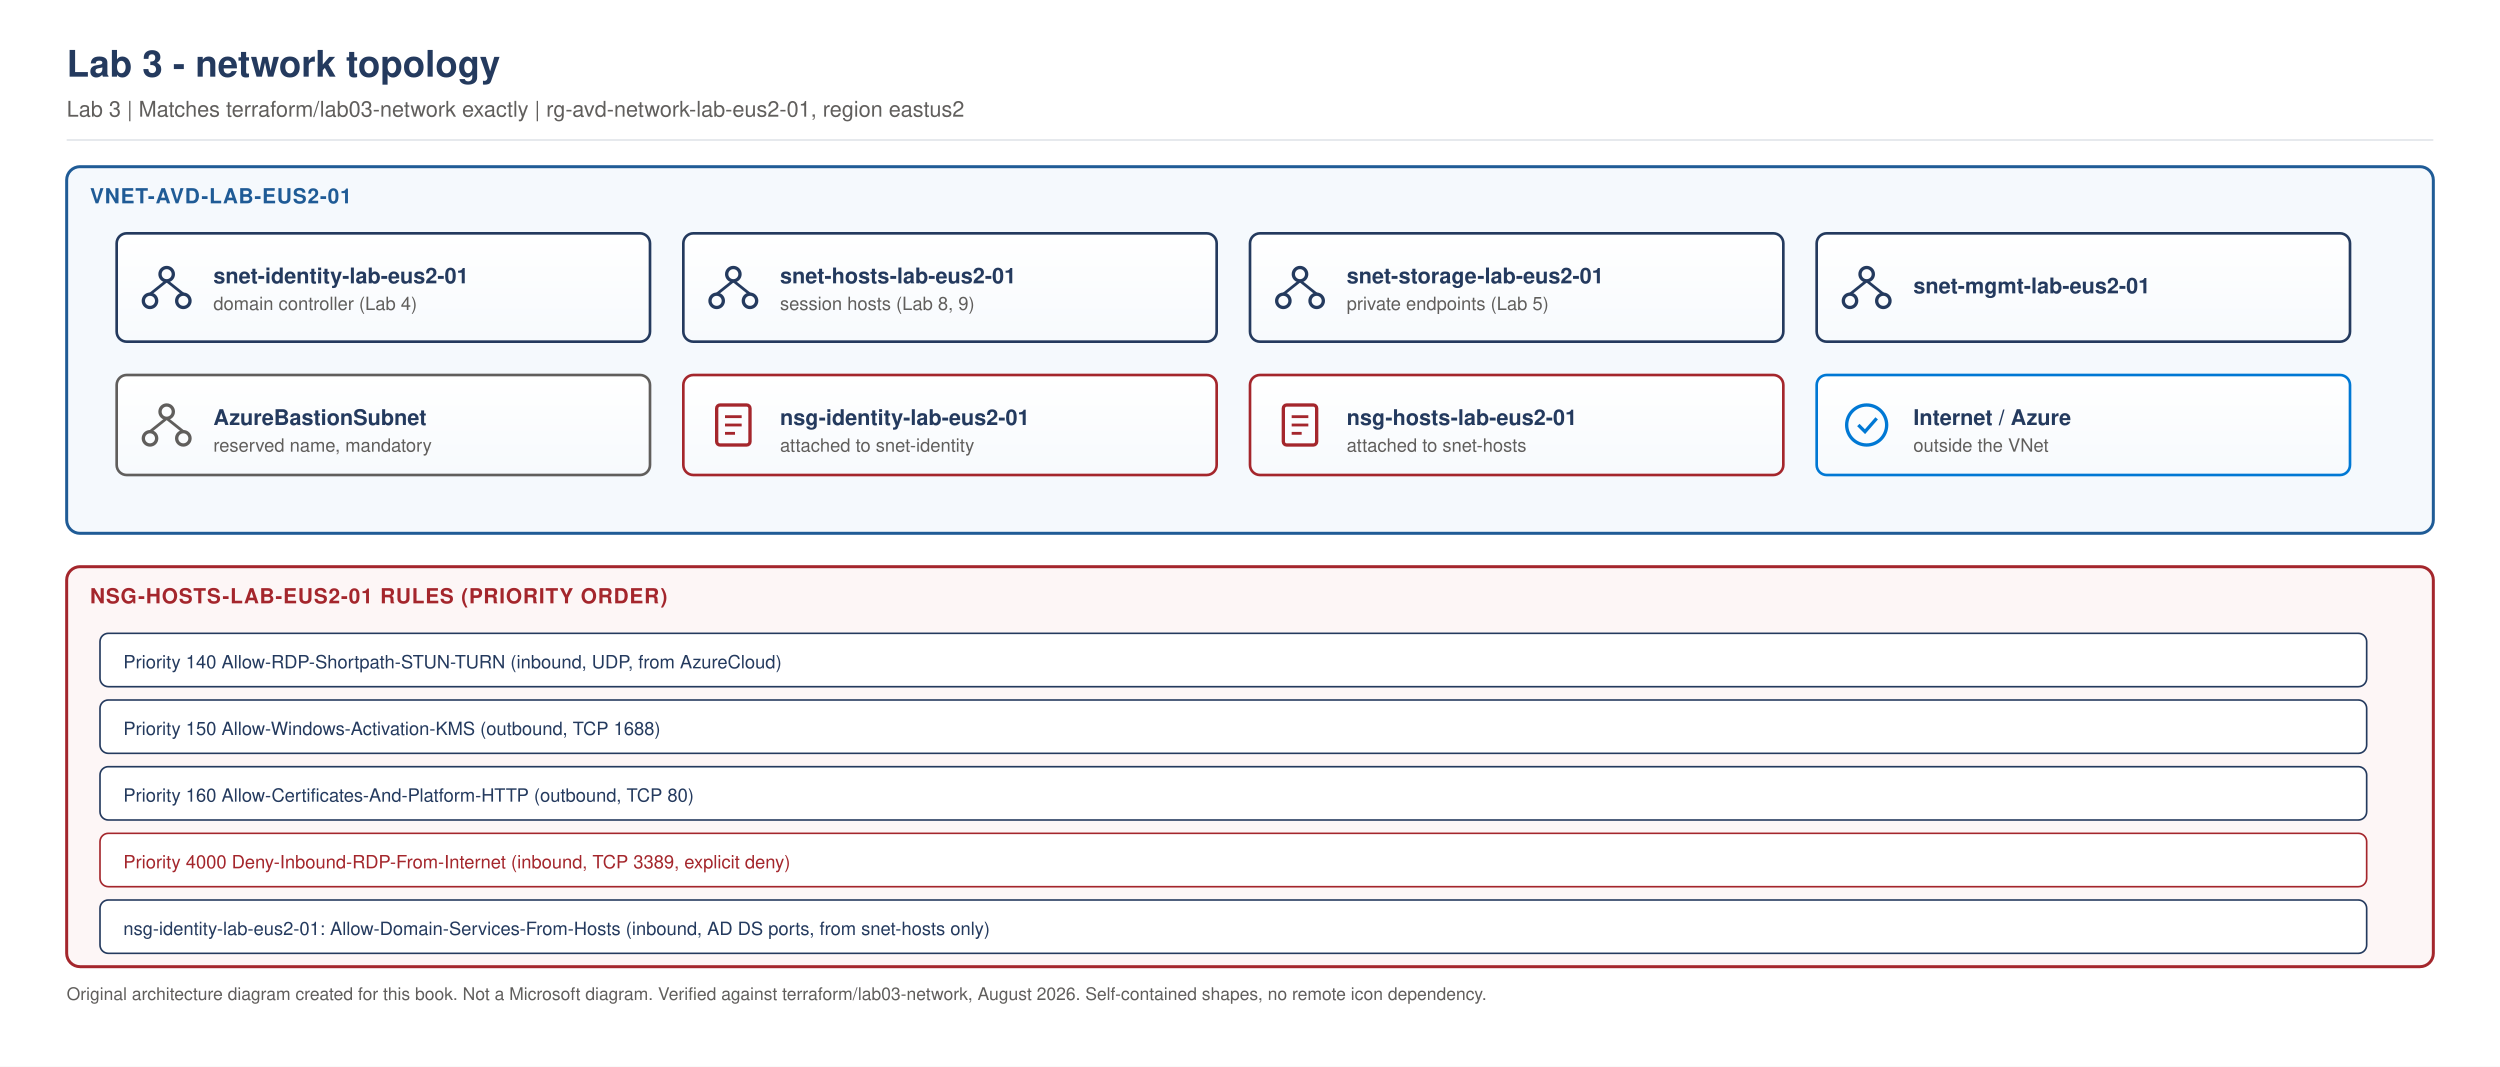
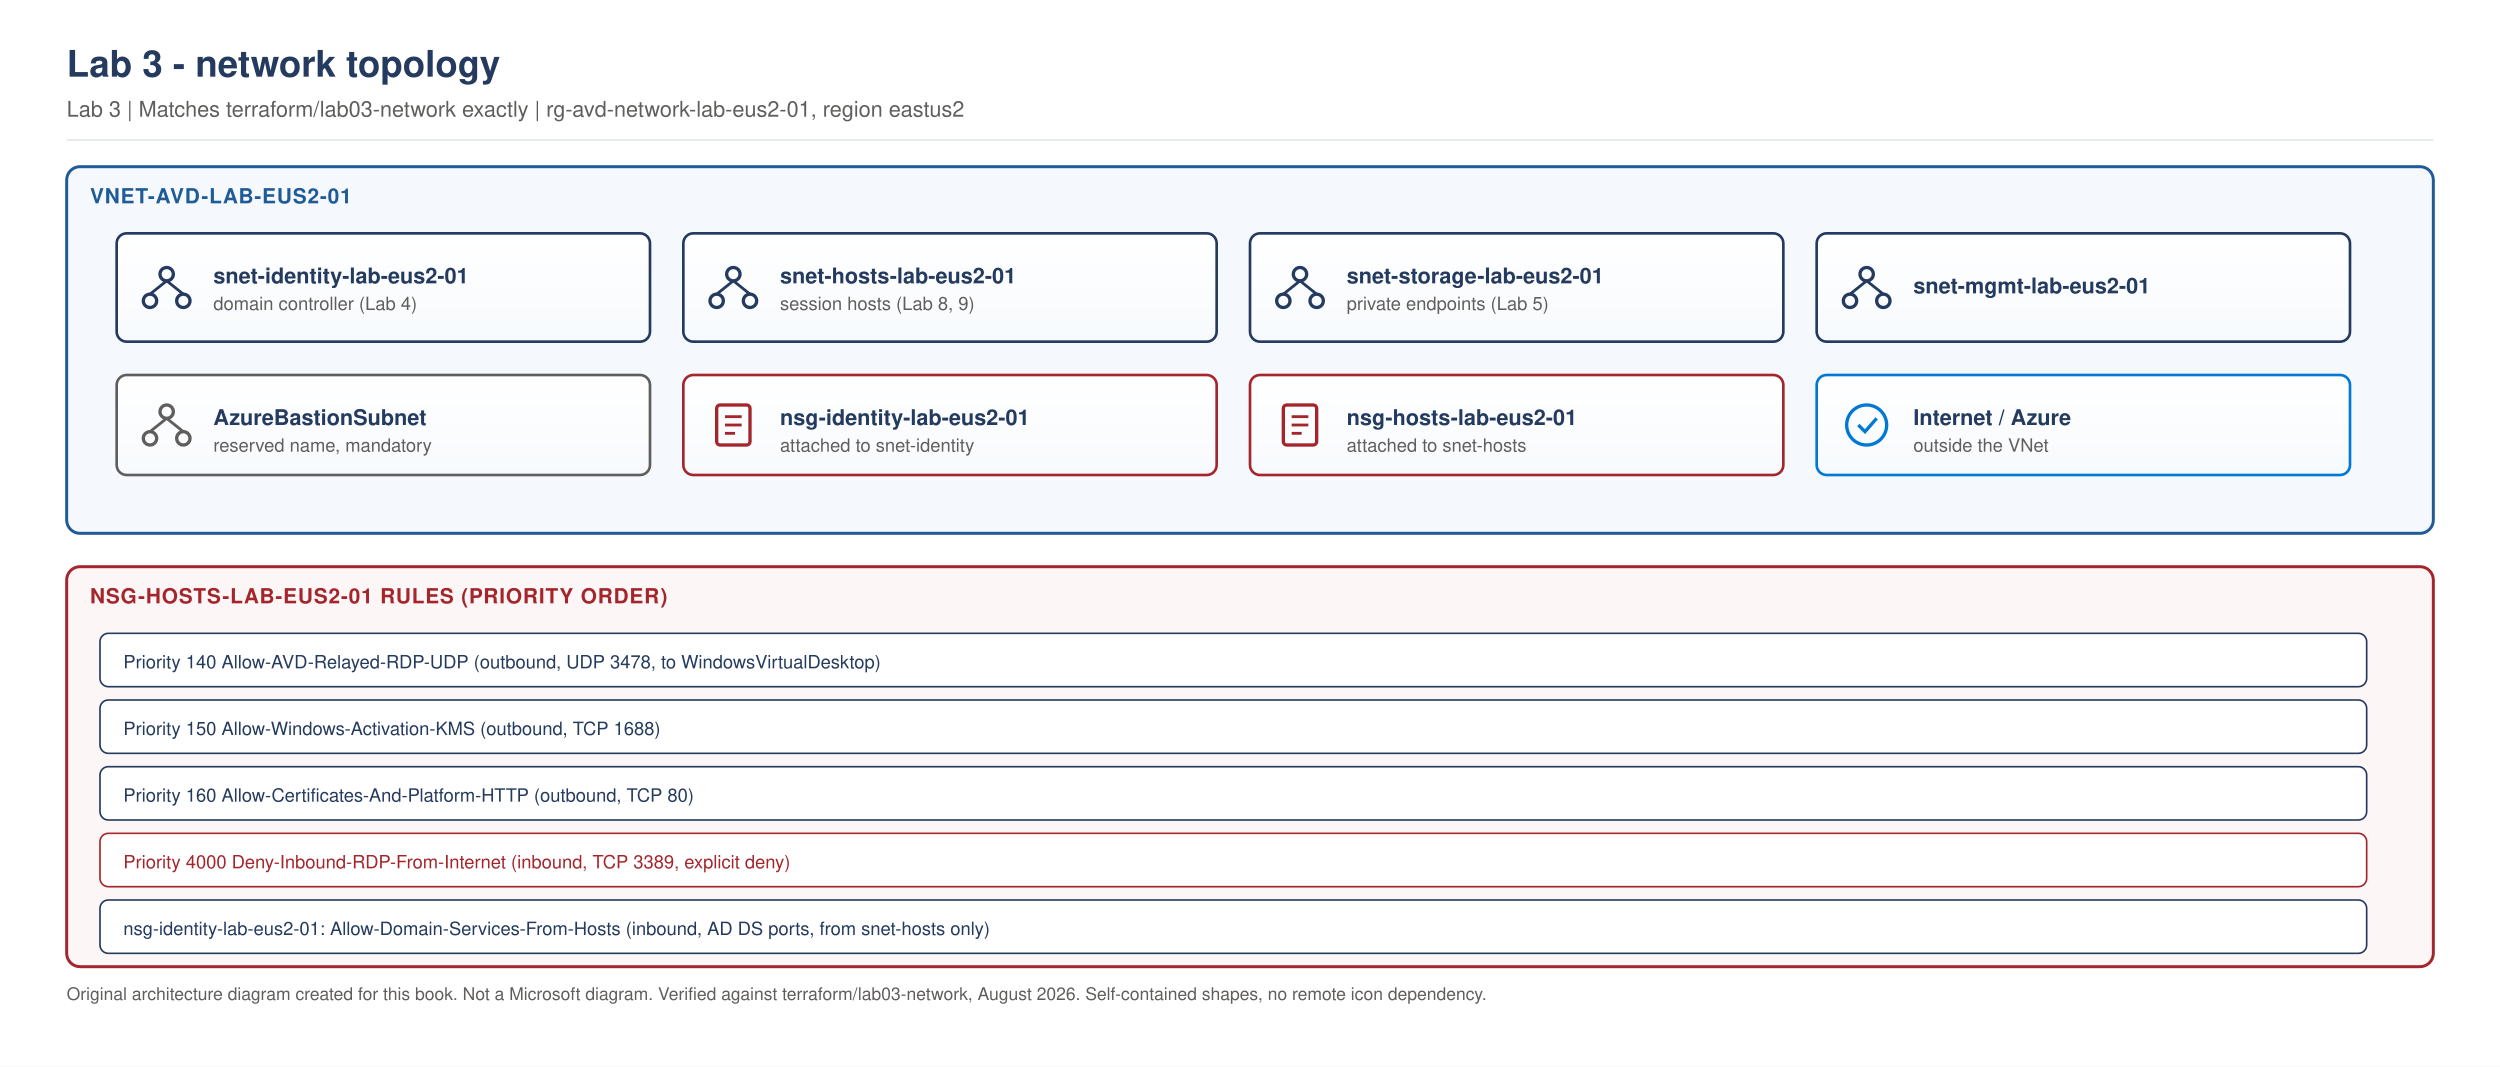
<svg xmlns="http://www.w3.org/2000/svg" width="1500" height="640" viewBox="0 0 1500 640" font-family="Segoe UI,Helvetica,Arial,sans-serif">
  <defs>
    <marker id="a" viewBox="0 0 10 10" refX="9" refY="5" markerWidth="7" markerHeight="7" orient="auto-start-reverse">
      <path d="M0,0 L10,5 L0,10 z" fill="#243A5E" />
    </marker>
    <marker id="ag" viewBox="0 0 10 10" refX="9" refY="5" markerWidth="7" markerHeight="7" orient="auto-start-reverse">
      <path d="M0,0 L10,5 L0,10 z" fill="#107C10" />
    </marker>
    <marker id="ar" viewBox="0 0 10 10" refX="9" refY="5" markerWidth="7" markerHeight="7" orient="auto-start-reverse">
      <path d="M0,0 L10,5 L0,10 z" fill="#A4262C" />
    </marker>
    <linearGradient id="tile" x1="0" y1="0" x2="0" y2="1">
      <stop offset="0" stop-color="#FFFFFF" />
      <stop offset="1" stop-color="#F7FAFD" />
    </linearGradient>
  </defs>
  <rect width="1500" height="640" fill="#FFFFFF" />
  <text x="40" y="46" font-size="22" font-weight="600" fill="#243A5E">Lab 3 - network topology</text>
  <text x="40" y="70" font-size="13" fill="#605E5C">Lab 3 | Matches terraform/lab03-network exactly | rg-avd-network-lab-eus2-01, region eastus2</text>
  <line x1="40" y1="84" x2="1460" y2="84" stroke="#E1E5EA" />
  <rect x="40" y="100" width="1420" height="220" rx="8" fill="#F5F9FD" stroke="#1F5B96" stroke-width="1.8" />
  <text x="54" y="122" font-size="12.5" font-weight="700" fill="#1F5B96" letter-spacing="0.5">VNET-AVD-LAB-EUS2-01</text>
  <g>
    <rect x="70" y="140" width="320" height="65" rx="6" fill="url(#tile)" stroke="#243A5E" stroke-width="1.6" />
    <circle cx="100" cy="164.5" r="4" fill="none" stroke="#243A5E" stroke-width="2" />
    <circle cx="90" cy="180.5" r="4" fill="none" stroke="#243A5E" stroke-width="2" />
    <circle cx="110" cy="180.5" r="4" fill="none" stroke="#243A5E" stroke-width="2" />
    <path d="M100,168.5 L90,176.5 M100,168.5 L110,176.5" stroke="#243A5E" stroke-width="1.7" />
    <text x="128" y="170" font-size="13" font-weight="600" fill="#243A5E">snet-identity-lab-eus2-01</text>
    <text x="128" y="186" font-size="11" fill="#605E5C">domain controller (Lab 4)</text>
  </g>
  <g>
    <rect x="410" y="140" width="320" height="65" rx="6" fill="url(#tile)" stroke="#243A5E" stroke-width="1.6" />
    <circle cx="440" cy="164.5" r="4" fill="none" stroke="#243A5E" stroke-width="2" />
    <circle cx="430" cy="180.5" r="4" fill="none" stroke="#243A5E" stroke-width="2" />
    <circle cx="450" cy="180.5" r="4" fill="none" stroke="#243A5E" stroke-width="2" />
    <path d="M440,168.5 L430,176.5 M440,168.5 L450,176.5" stroke="#243A5E" stroke-width="1.7" />
    <text x="468" y="170" font-size="13" font-weight="600" fill="#243A5E">snet-hosts-lab-eus2-01</text>
    <text x="468" y="186" font-size="11" fill="#605E5C">session hosts (Lab 8, 9)</text>
  </g>
  <g>
    <rect x="750" y="140" width="320" height="65" rx="6" fill="url(#tile)" stroke="#243A5E" stroke-width="1.6" />
    <circle cx="780" cy="164.5" r="4" fill="none" stroke="#243A5E" stroke-width="2" />
    <circle cx="770" cy="180.5" r="4" fill="none" stroke="#243A5E" stroke-width="2" />
    <circle cx="790" cy="180.5" r="4" fill="none" stroke="#243A5E" stroke-width="2" />
    <path d="M780,168.5 L770,176.5 M780,168.5 L790,176.5" stroke="#243A5E" stroke-width="1.7" />
    <text x="808" y="170" font-size="13" font-weight="600" fill="#243A5E">snet-storage-lab-eus2-01</text>
    <text x="808" y="186" font-size="11" fill="#605E5C">private endpoints (Lab 5)</text>
  </g>
  <g>
    <rect x="1090" y="140" width="320" height="65" rx="6" fill="url(#tile)" stroke="#243A5E" stroke-width="1.6" />
    <circle cx="1120" cy="164.5" r="4" fill="none" stroke="#243A5E" stroke-width="2" />
    <circle cx="1110" cy="180.5" r="4" fill="none" stroke="#243A5E" stroke-width="2" />
    <circle cx="1130" cy="180.5" r="4" fill="none" stroke="#243A5E" stroke-width="2" />
    <path d="M1120,168.5 L1110,176.5 M1120,168.5 L1130,176.5" stroke="#243A5E" stroke-width="1.7" />
    <text x="1148" y="176" font-size="13" font-weight="600" fill="#243A5E">snet-mgmt-lab-eus2-01</text>
  </g>
  <g>
    <rect x="70" y="225" width="320" height="60" rx="6" fill="url(#tile)" stroke="#605E5C" stroke-width="1.6" />
    <circle cx="100" cy="247.0" r="4" fill="none" stroke="#605E5C" stroke-width="2" />
    <circle cx="90" cy="263.0" r="4" fill="none" stroke="#605E5C" stroke-width="2" />
    <circle cx="110" cy="263.0" r="4" fill="none" stroke="#605E5C" stroke-width="2" />
    <path d="M100,251.0 L90,259.0 M100,251.0 L110,259.0" stroke="#605E5C" stroke-width="1.7" />
    <text x="128" y="255" font-size="13" font-weight="600" fill="#243A5E">AzureBastionSubnet</text>
    <text x="128" y="271" font-size="11" fill="#605E5C">reserved name, mandatory</text>
  </g>
  <g>
    <rect x="410" y="225" width="320" height="60" rx="6" fill="url(#tile)" stroke="#A4262C" stroke-width="1.6" />
    <rect x="430" y="243.0" width="20" height="24" rx="2" fill="none" stroke="#A4262C" stroke-width="2" />
    <path d="M435,250.0 h10 M435,255.0 h10 M435,260.0 h6" stroke="#A4262C" stroke-width="1.7" />
    <text x="468" y="255" font-size="13" font-weight="600" fill="#243A5E">nsg-identity-lab-eus2-01</text>
    <text x="468" y="271" font-size="11" fill="#605E5C">attached to snet-identity</text>
  </g>
  <g>
    <rect x="750" y="225" width="320" height="60" rx="6" fill="url(#tile)" stroke="#A4262C" stroke-width="1.6" />
    <rect x="770" y="243.0" width="20" height="24" rx="2" fill="none" stroke="#A4262C" stroke-width="2" />
    <path d="M775,250.0 h10 M775,255.0 h10 M775,260.0 h6" stroke="#A4262C" stroke-width="1.7" />
    <text x="808" y="255" font-size="13" font-weight="600" fill="#243A5E">nsg-hosts-lab-eus2-01</text>
    <text x="808" y="271" font-size="11" fill="#605E5C">attached to snet-hosts</text>
  </g>
  <g>
    <rect x="1090" y="225" width="320" height="60" rx="6" fill="url(#tile)" stroke="#0078D4" stroke-width="1.6" />
    <circle cx="1120" cy="255.0" r="12" fill="none" stroke="#0078D4" stroke-width="2" />
    <path d="M1115,255.0 l4,4 l7,-8" fill="none" stroke="#0078D4" stroke-width="2" />
    <text x="1148" y="255" font-size="13" font-weight="600" fill="#243A5E">Internet / Azure</text>
    <text x="1148" y="271" font-size="11" fill="#605E5C">outside the VNet</text>
  </g>
  <rect x="40" y="340" width="1420" height="240" rx="8" fill="#FDF6F6" stroke="#A4262C" stroke-width="1.8" />
  <text x="54" y="362" font-size="12.5" font-weight="700" fill="#A4262C" letter-spacing="0.5">NSG-HOSTS-LAB-EUS2-01 RULES (PRIORITY ORDER)</text>
  <rect x="60" y="380" width="1360" height="32" rx="5" fill="#FFFFFF" stroke="#243A5E" />
-   <text x="74" y="401" font-size="11" fill="#243A5E">Priority 140  Allow-RDP-Shortpath-STUN-TURN  (inbound, UDP, from AzureCloud)</text>
+   <text x="74" y="401" font-size="11" fill="#243A5E">Priority 140  Allow-AVD-Relayed-RDP-UDP  (outbound, UDP 3478, to WindowsVirtualDesktop)</text>
  <rect x="60" y="420" width="1360" height="32" rx="5" fill="#FFFFFF" stroke="#243A5E" />
  <text x="74" y="441" font-size="11" fill="#243A5E">Priority 150  Allow-Windows-Activation-KMS  (outbound, TCP 1688)</text>
  <rect x="60" y="460" width="1360" height="32" rx="5" fill="#FFFFFF" stroke="#243A5E" />
  <text x="74" y="481" font-size="11" fill="#243A5E">Priority 160  Allow-Certificates-And-Platform-HTTP  (outbound, TCP 80)</text>
  <rect x="60" y="500" width="1360" height="32" rx="5" fill="#FFFFFF" stroke="#A4262C" />
  <text x="74" y="521" font-size="11" fill="#A4262C">Priority 4000  Deny-Inbound-RDP-From-Internet  (inbound, TCP 3389, explicit deny)</text>
  <rect x="60" y="540" width="1360" height="32" rx="5" fill="#FFFFFF" stroke="#243A5E" />
  <text x="74" y="561" font-size="11" fill="#243A5E">nsg-identity-lab-eus2-01: Allow-Domain-Services-From-Hosts  (inbound, AD DS ports, from snet-hosts only)</text>
  <text x="40" y="600" font-size="10.5" fill="#605E5C">Original architecture diagram created for this book. Not a Microsoft diagram. Verified against terraform/lab03-network, August 2026. Self-contained shapes, no remote icon dependency.</text>
</svg>
